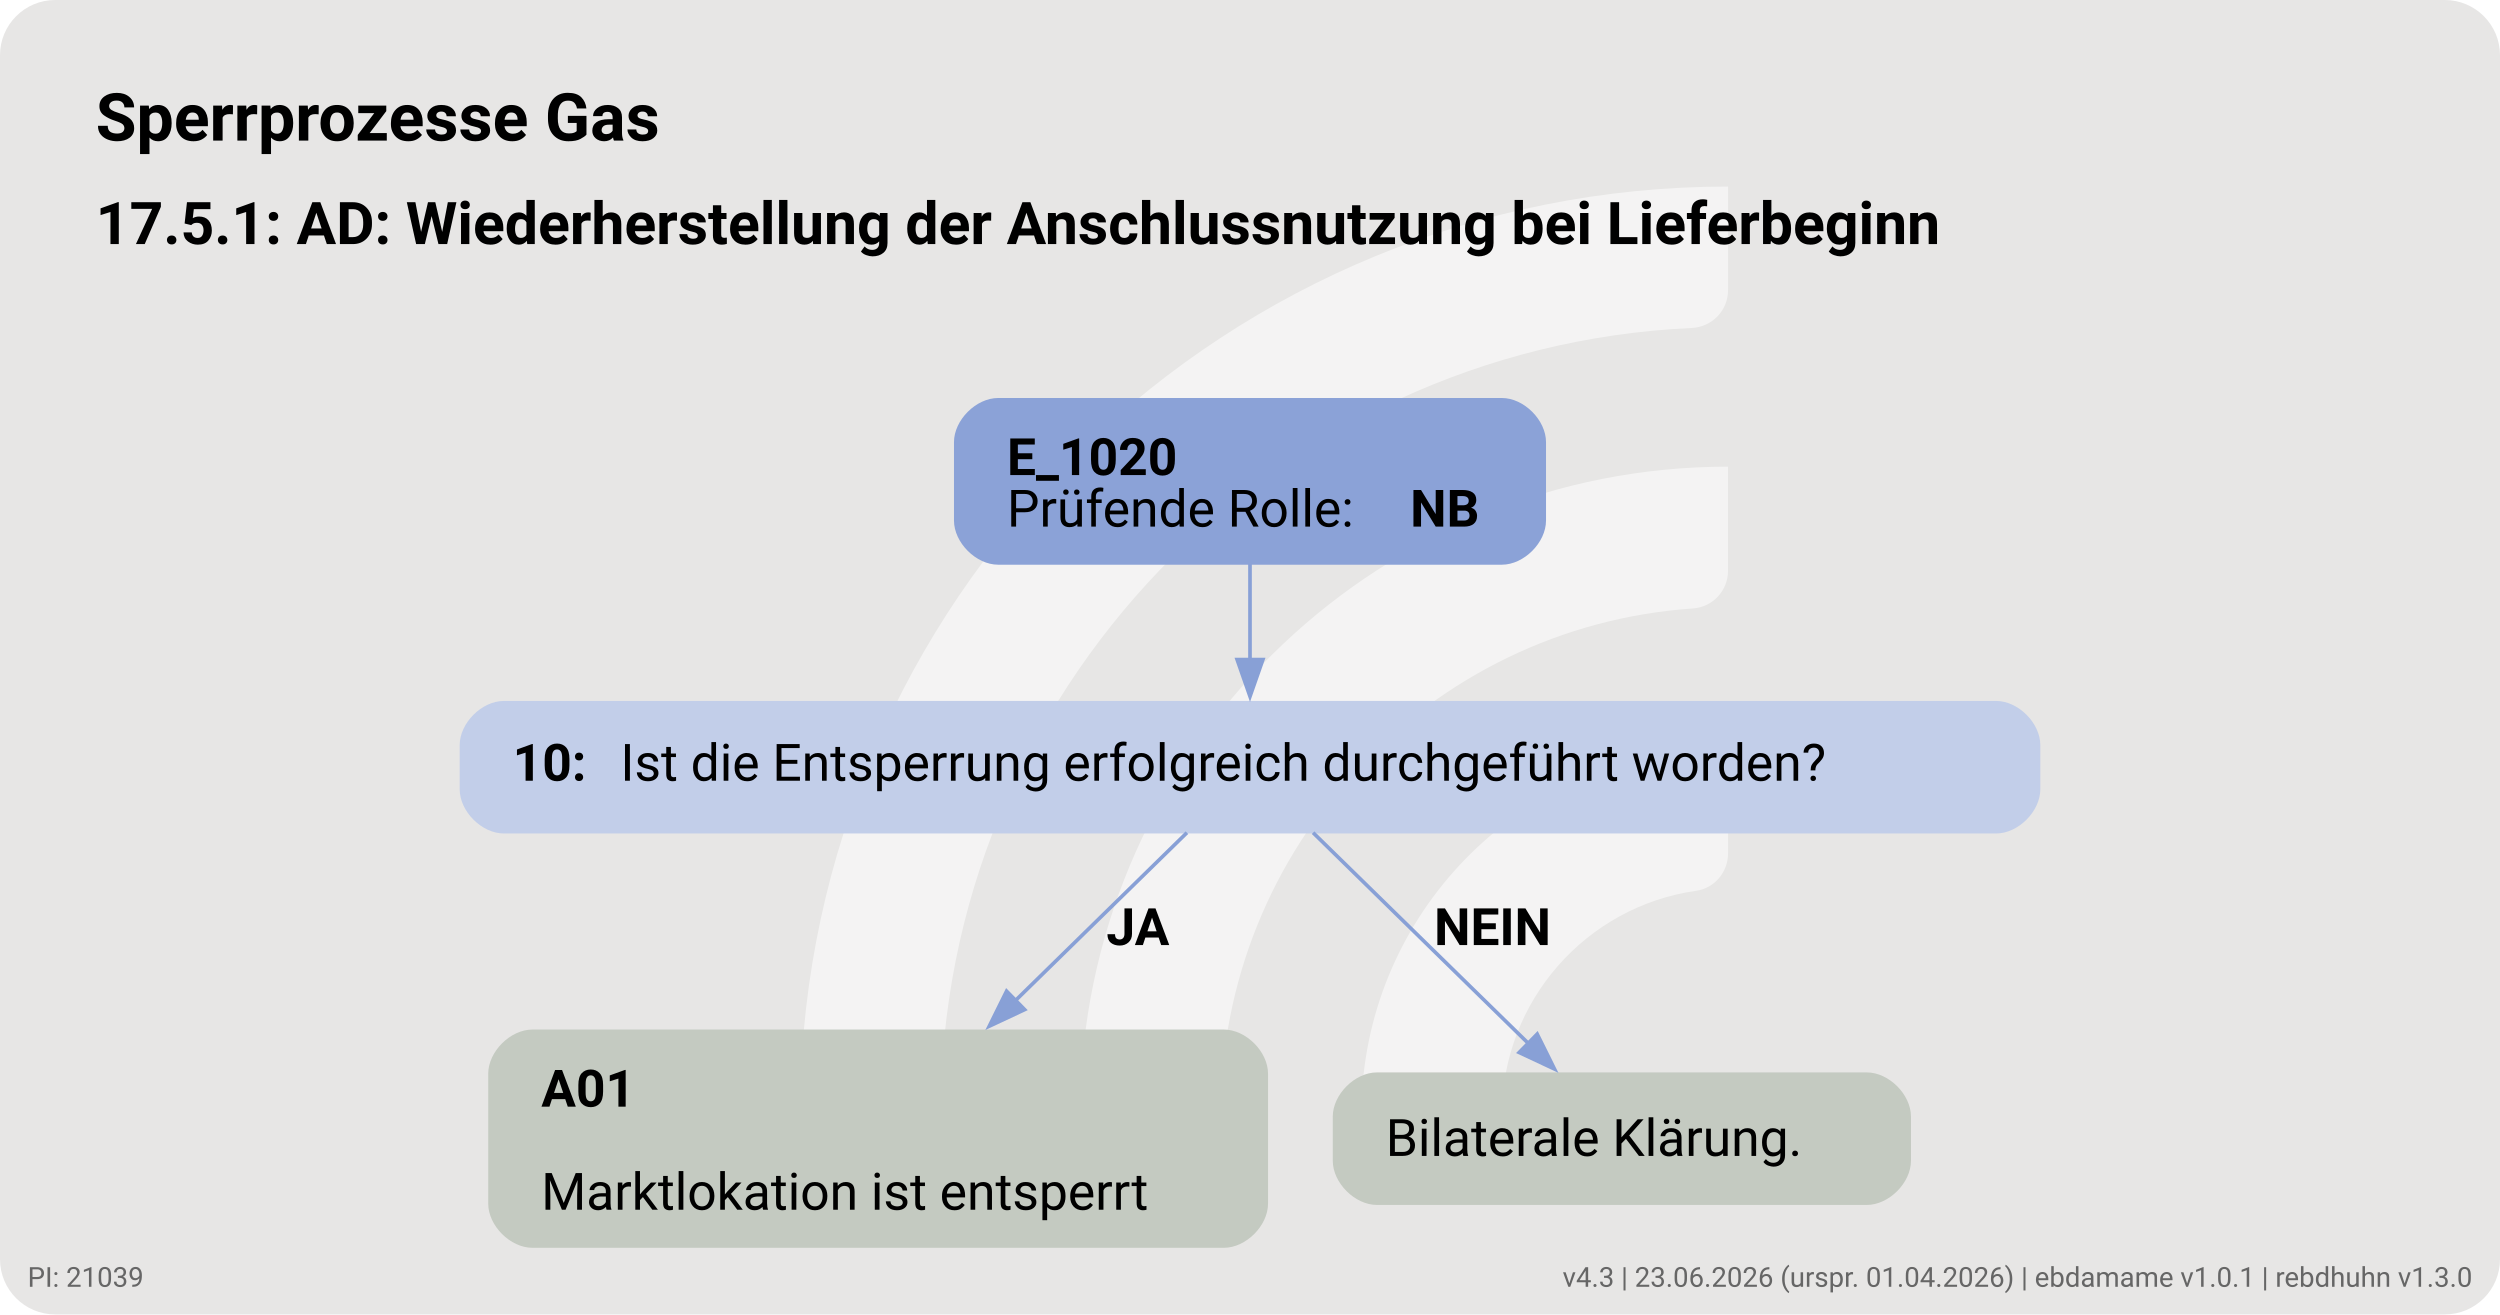
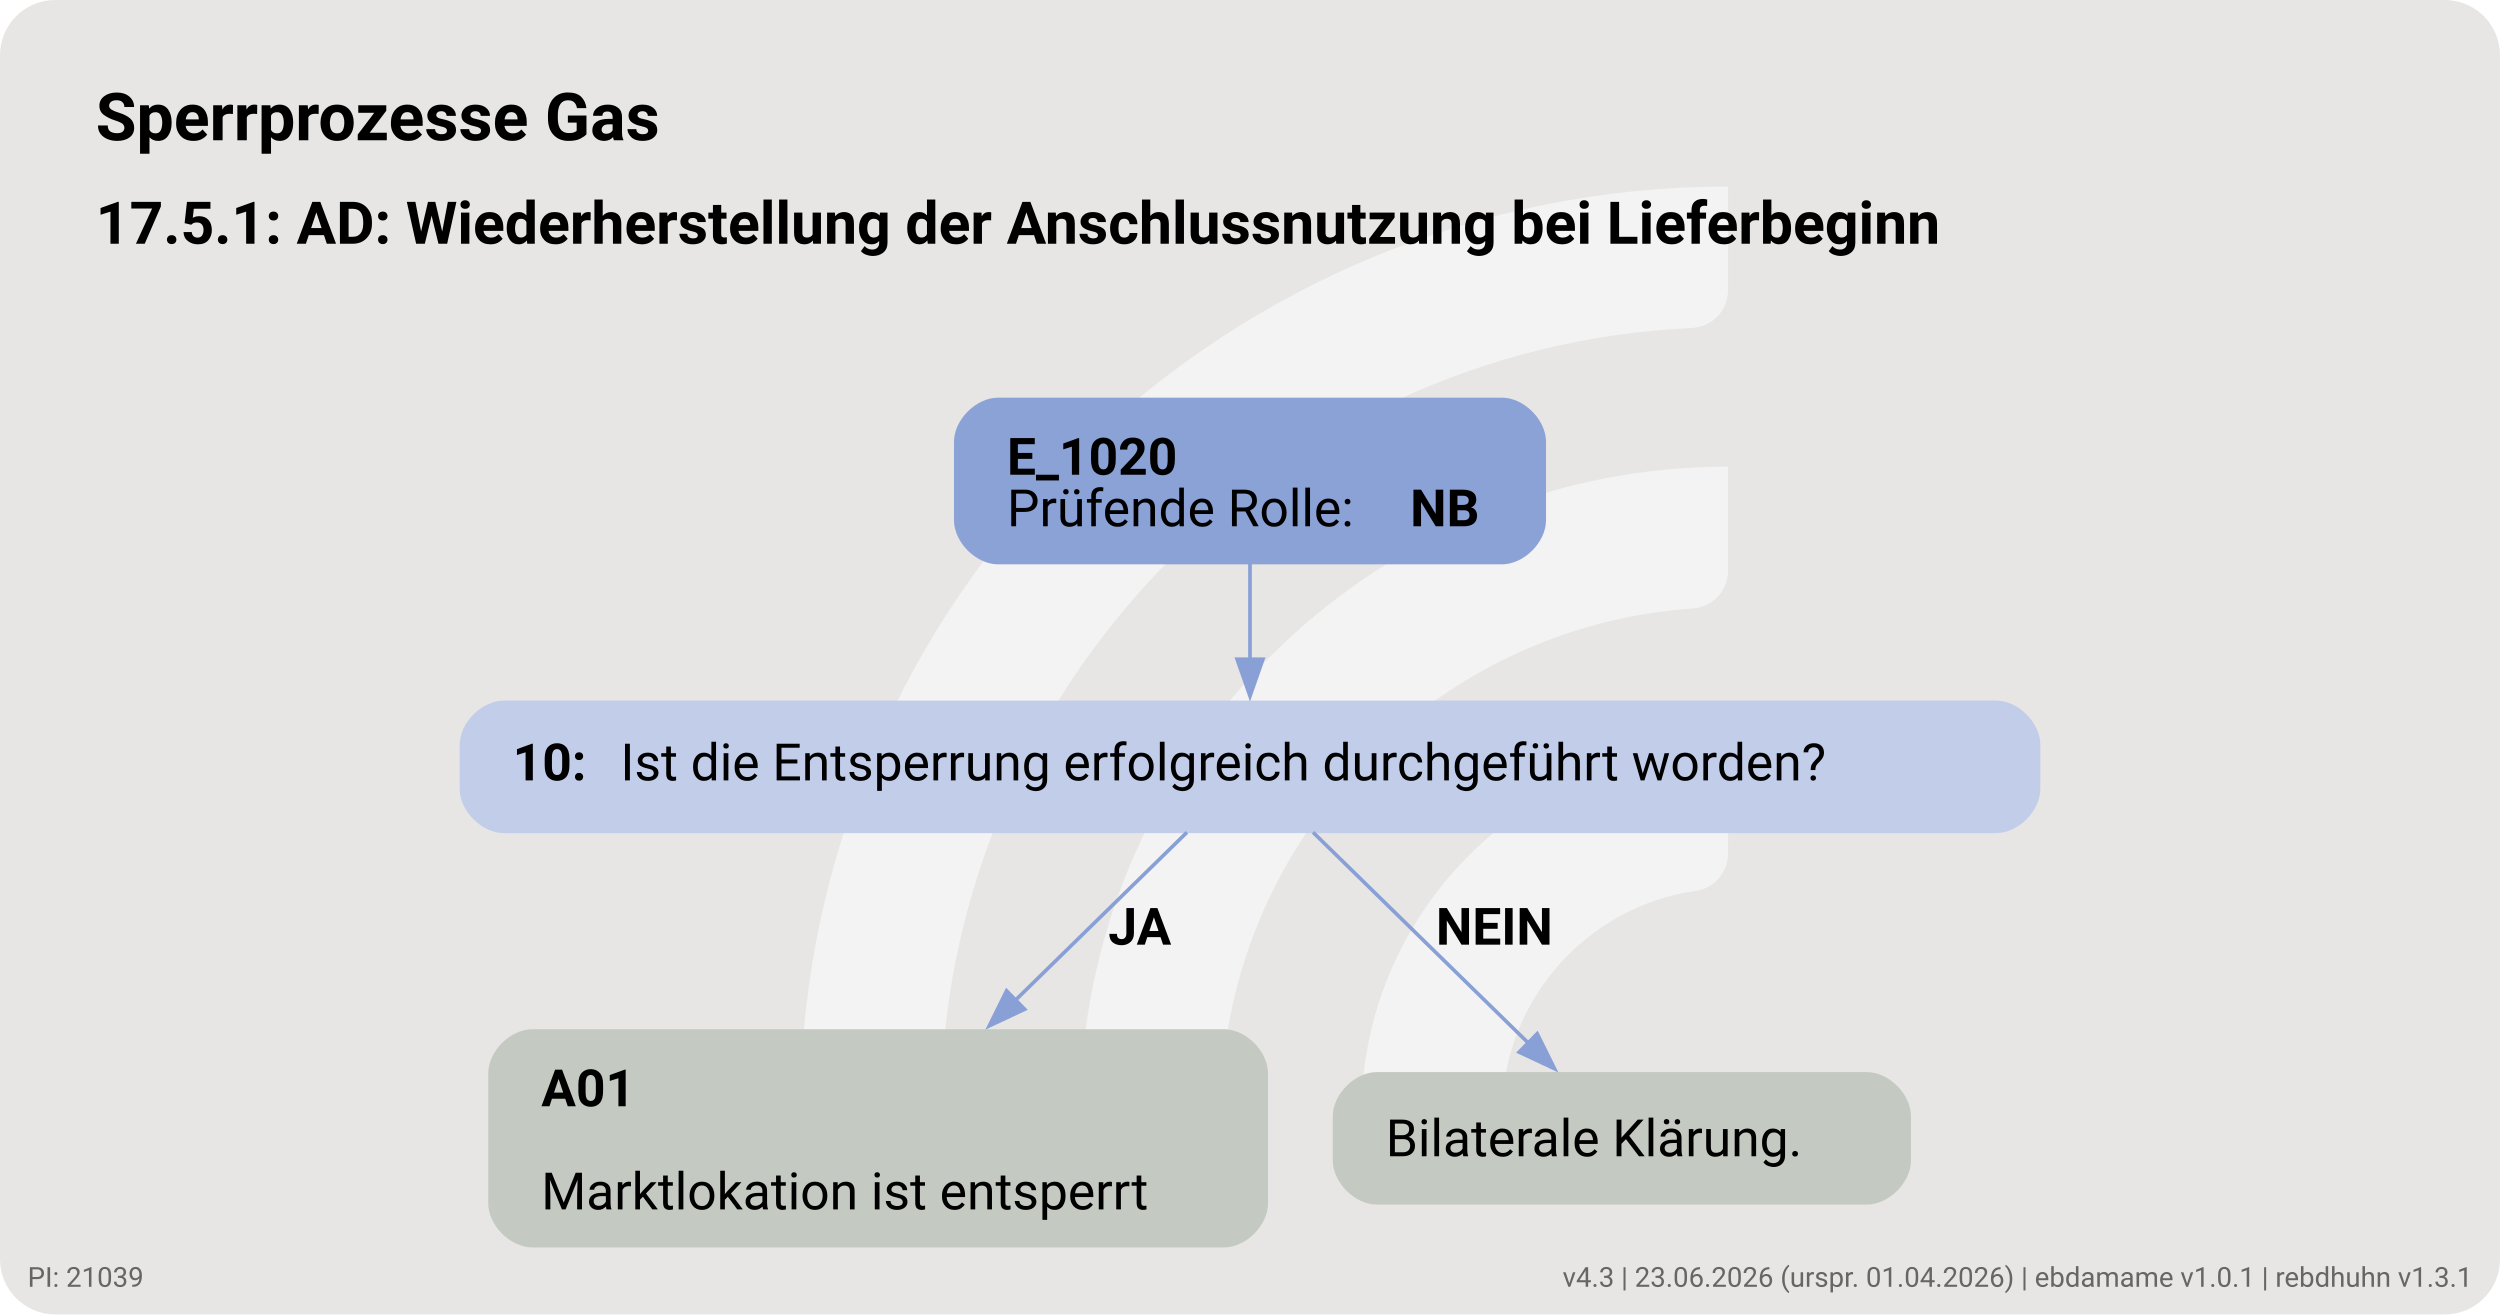
<svg xmlns="http://www.w3.org/2000/svg" version="1.1" width="905.333px" viewBox="0 0 905.333 476.0" height="476.0px">
  <g>
    <svg version="1.1" width="905.333px" viewBox="0 0 905.333 476.0" height="476.0px">
      <rect fill="#e7e6e5" x="0" y="0" width="905.333" height="476.0" rx="20" ry="20" />
      <g>
        <g transform="translate(258.5536, 47.6) scale(1 1) translate(0, 0) scale(0.6702337 0.6702337) ">
          <defs>
            <style>.cls-1{fill:#ffffff88;}</style>
          </defs>
          <path class="cls-1" d="M122.44,531.2h-56.1c-11,0-19.9-9.12-19.46-20.11C57.47,243.89,278.15,29.78,547.91,29.78v56.02c0,10.98-8.69,19.89-19.66,20.39-225.51,10.31-405.8,197-405.8,425Z" />
          <path class="cls-1" d="M273.78,531.2h-55.93c-11.23,0-20.09-9.48-19.43-20.69,10.74-183.44,163.39-329.39,349.48-329.39v56.26c0,10.71-8.27,19.62-18.96,20.35-142.35,9.77-255.17,128.69-255.17,273.46Z" />
          <path class="cls-1" d="M425.77,531.2h-55.45c-11.65,0-20.6-10.17-19.33-21.75,10.87-99.03,95.03-176.34,196.92-176.34v57.01c0,10.05-7.28,18.75-17.23,20.16-59.22,8.4-104.91,59.42-104.91,120.92Z" />
        </g>
-         <svg width="679pt" height="357pt" viewBox="0.00 0.00 679.00 356.81">
+         <svg width="679pt" height="357pt" viewBox="0.00 0.00 679.00 357.00">
          <g id="graph0" class="graph" transform="scale(1 1) rotate(0) translate(18 338.81)">
-             <text text-anchor="start" x="8" y="-300.71" font-family="Roboto, sans-serif" font-weight="bold" font-size="18.00">Sperrprozesse Gas</text>
-             <text text-anchor="start" x="8" y="-272.61" font-family="Roboto, sans-serif" font-weight="bold" font-size="16.00">17.5.1: AD: Wiederherstellung der Anschlussnutzung bei Lieferbeginn</text>
+             <text xml:space="preserve" text-anchor="start" x="8" y="-300.71" font-family="Roboto, sans-serif" font-weight="bold" font-size="18.00">Sperrprozesse Gas</text>
+             <text xml:space="preserve" text-anchor="start" x="8" y="-272.61" font-family="Roboto, sans-serif" font-weight="bold" font-size="16.00">17.5.1: AD: Wiederherstellung der Anschlussnutzung bei Lieferbeginn</text>
            <g id="node1" class="node">
              <path fill="#8ba2d7" stroke="black" stroke-width="0" d="M389.9,-230.81C389.9,-230.81 253.1,-230.81 253.1,-230.81 247.1,-230.81 241.1,-224.81 241.1,-218.81 241.1,-218.81 241.1,-197.53 241.1,-197.53 241.1,-191.53 247.1,-185.53 253.1,-185.53 253.1,-185.53 389.9,-185.53 389.9,-185.53 395.9,-185.53 401.9,-191.53 401.9,-197.53 401.9,-197.53 401.9,-218.81 401.9,-218.81 401.9,-224.81 395.9,-230.81 389.9,-230.81" />
-               <text text-anchor="start" x="255.5" y="-209.87" font-family="Roboto, sans-serif" font-weight="bold" font-size="14.00">E_1020</text>
-               <text text-anchor="start" x="255.5" y="-195.87" font-family="Roboto, sans-serif" font-size="14.00">Prüfende Rolle: </text>
-               <text text-anchor="start" x="365" y="-195.87" font-family="Roboto, sans-serif" font-weight="bold" font-size="14.00">NB</text>
+               <text xml:space="preserve" text-anchor="start" x="255.5" y="-209.87" font-family="Roboto, sans-serif" font-weight="bold" font-size="14.00">E_1020</text>
+               <text xml:space="preserve" text-anchor="start" x="255.5" y="-195.87" font-family="Roboto, sans-serif" font-size="14.00">Prüfende Rolle: </text>
+               <text xml:space="preserve" text-anchor="start" x="365" y="-195.87" font-family="Roboto, sans-serif" font-weight="bold" font-size="14.00">NB</text>
            </g>
            <g id="node2" class="node">
              <path fill="#c2cee9" stroke="black" stroke-width="0" d="M524.15,-148.53C524.15,-148.53 118.85,-148.53 118.85,-148.53 112.85,-148.53 106.85,-142.53 106.85,-136.53 106.85,-136.53 106.85,-124.53 106.85,-124.53 106.85,-118.53 112.85,-112.53 118.85,-112.53 118.85,-112.53 524.15,-112.53 524.15,-112.53 530.15,-112.53 536.15,-118.53 536.15,-124.53 536.15,-124.53 536.15,-136.53 536.15,-136.53 536.15,-142.53 530.15,-148.53 524.15,-148.53" />
-               <text text-anchor="start" x="121.25" y="-126.86" font-family="Roboto, sans-serif" font-weight="bold" font-size="14.00">10: </text>
-               <text text-anchor="start" x="150.5" y="-126.86" font-family="Roboto, sans-serif" font-size="14.00">Ist die Entsperrung erfolgreich durchgeführt worden?</text>
+               <text xml:space="preserve" text-anchor="start" x="121.25" y="-126.86" font-family="Roboto, sans-serif" font-weight="bold" font-size="14.00">10: </text>
+               <text xml:space="preserve" text-anchor="start" x="150.5" y="-126.86" font-family="Roboto, sans-serif" font-size="14.00">Ist die Entsperrung erfolgreich durchgeführt worden?</text>
            </g>
            <g id="edge1" class="edge">
              <path fill="none" stroke="#88a0d6" d="M321.5,-185.7C321.5,-177.62 321.5,-168.32 321.5,-159.72" />
              <polygon fill="#88a0d6" stroke="#88a0d6" points="325,-159.76 321.5,-149.76 318,-159.76 325,-159.76" />
            </g>
            <g id="node3" class="node">
              <path fill="#c4cac1" stroke="black" stroke-width="0" d="M314.4,-59.28C314.4,-59.28 126.6,-59.28 126.6,-59.28 120.6,-59.28 114.6,-53.28 114.6,-47.28 114.6,-47.28 114.6,-12 114.6,-12 114.6,-6 120.6,0 126.6,0 126.6,0 314.4,0 314.4,0 320.4,0 326.4,-6 326.4,-12 326.4,-12 326.4,-47.28 326.4,-47.28 326.4,-53.28 320.4,-59.28 314.4,-59.28" />
-               <text text-anchor="start" x="129" y="-38.34" font-family="Roboto, sans-serif" font-weight="bold" font-size="14.00">A01</text>
-               <text text-anchor="start" x="129" y="-10.34" font-family="Roboto, sans-serif" font-size="14.00">Marktlokation ist entsperrt</text>
+               <text xml:space="preserve" text-anchor="start" x="129" y="-38.34" font-family="Roboto, sans-serif" font-weight="bold" font-size="14.00">A01</text>
+               <text xml:space="preserve" text-anchor="start" x="129" y="-10.34" font-family="Roboto, sans-serif" font-size="14.00">Marktlokation ist entsperrt</text>
            </g>
            <g id="edge2" class="edge">
              <path fill="none" stroke="#88a0d6" d="M304.37,-112.75C291.62,-100.27 273.73,-82.76 257.76,-67.12" />
              <polygon fill="#88a0d6" stroke="#88a0d6" points="260.29,-64.7 250.69,-60.2 255.39,-69.7 260.29,-64.7" />
-               <text text-anchor="start" x="282.5" y="-82.23" font-family="Roboto, sans-serif" font-weight="bold" font-size="14.00">JA</text>
+               <text xml:space="preserve" text-anchor="start" x="283.02" y="-82.23" font-family="Roboto, sans-serif" font-weight="bold" font-size="14.00">JA</text>
            </g>
            <g id="node4" class="node">
              <path fill="#c4cac1" stroke="black" stroke-width="0" d="M489.02,-47.64C489.02,-47.64 355.98,-47.64 355.98,-47.64 349.98,-47.64 343.98,-41.64 343.98,-35.64 343.98,-35.64 343.98,-23.64 343.98,-23.64 343.98,-17.64 349.98,-11.64 355.98,-11.64 355.98,-11.64 489.02,-11.64 489.02,-11.64 495.02,-11.64 501.02,-17.64 501.02,-23.64 501.02,-23.64 501.02,-35.64 501.02,-35.64 501.02,-41.64 495.02,-47.64 489.02,-47.64" />
-               <text text-anchor="start" x="358.38" y="-24.96" font-family="Roboto, sans-serif" font-size="14.00">Bilaterale Klärung.</text>
+               <text xml:space="preserve" text-anchor="start" x="358.38" y="-24.77" font-family="Roboto, sans-serif" font-size="14.00">Bilaterale Klärung.</text>
            </g>
            <g id="edge3" class="edge">
              <path fill="none" stroke="#88a0d6" d="M338.63,-112.75C354.74,-96.99 379.04,-73.19 397.35,-55.27" />
              <polygon fill="#88a0d6" stroke="#88a0d6" points="399.5,-58.05 404.2,-48.56 394.61,-53.05 399.5,-58.05" />
-               <text text-anchor="start" x="371.5" y="-82.23" font-family="Roboto, sans-serif" font-weight="bold" font-size="14.00">NEIN</text>
+               <text xml:space="preserve" text-anchor="start" x="372" y="-82.23" font-family="Roboto, sans-serif" font-weight="bold" font-size="14.00">NEIN</text>
            </g>
          </g>
        </svg>
      </g>
    </svg>
  </g>
  <a href="https://ebd.hochfrequenz.de" target="_blank">
-     <text x="895.333" y="466.0" text-anchor="end" font-family="Roboto, sans-serif" font-size="10" fill="#666666" text-decoration="none">v4.3 | 23.06.2026 (urspr. 01.04.2026) | ebdamame v1.0.1 | rebdhuhn v1.3.0</text>
+     <text x="895.333" y="466.0" text-anchor="end" font-family="Roboto, sans-serif" font-size="10" fill="#666666" text-decoration="none">v4.3 | 23.06.2026 (urspr. 01.04.2026) | ebdamame v1.0.1 | rebdhuhn v1.3.1</text>
  </a>
  <a href="https://ahb-tabellen.hochfrequenz.de/ahb/FV2610/21039" target="_blank">
    <text x="10.0" y="466.0" text-anchor="start" font-family="Roboto, sans-serif" font-size="10" fill="#666666" text-decoration="none">PI: 21039</text>
  </a>
</svg>
